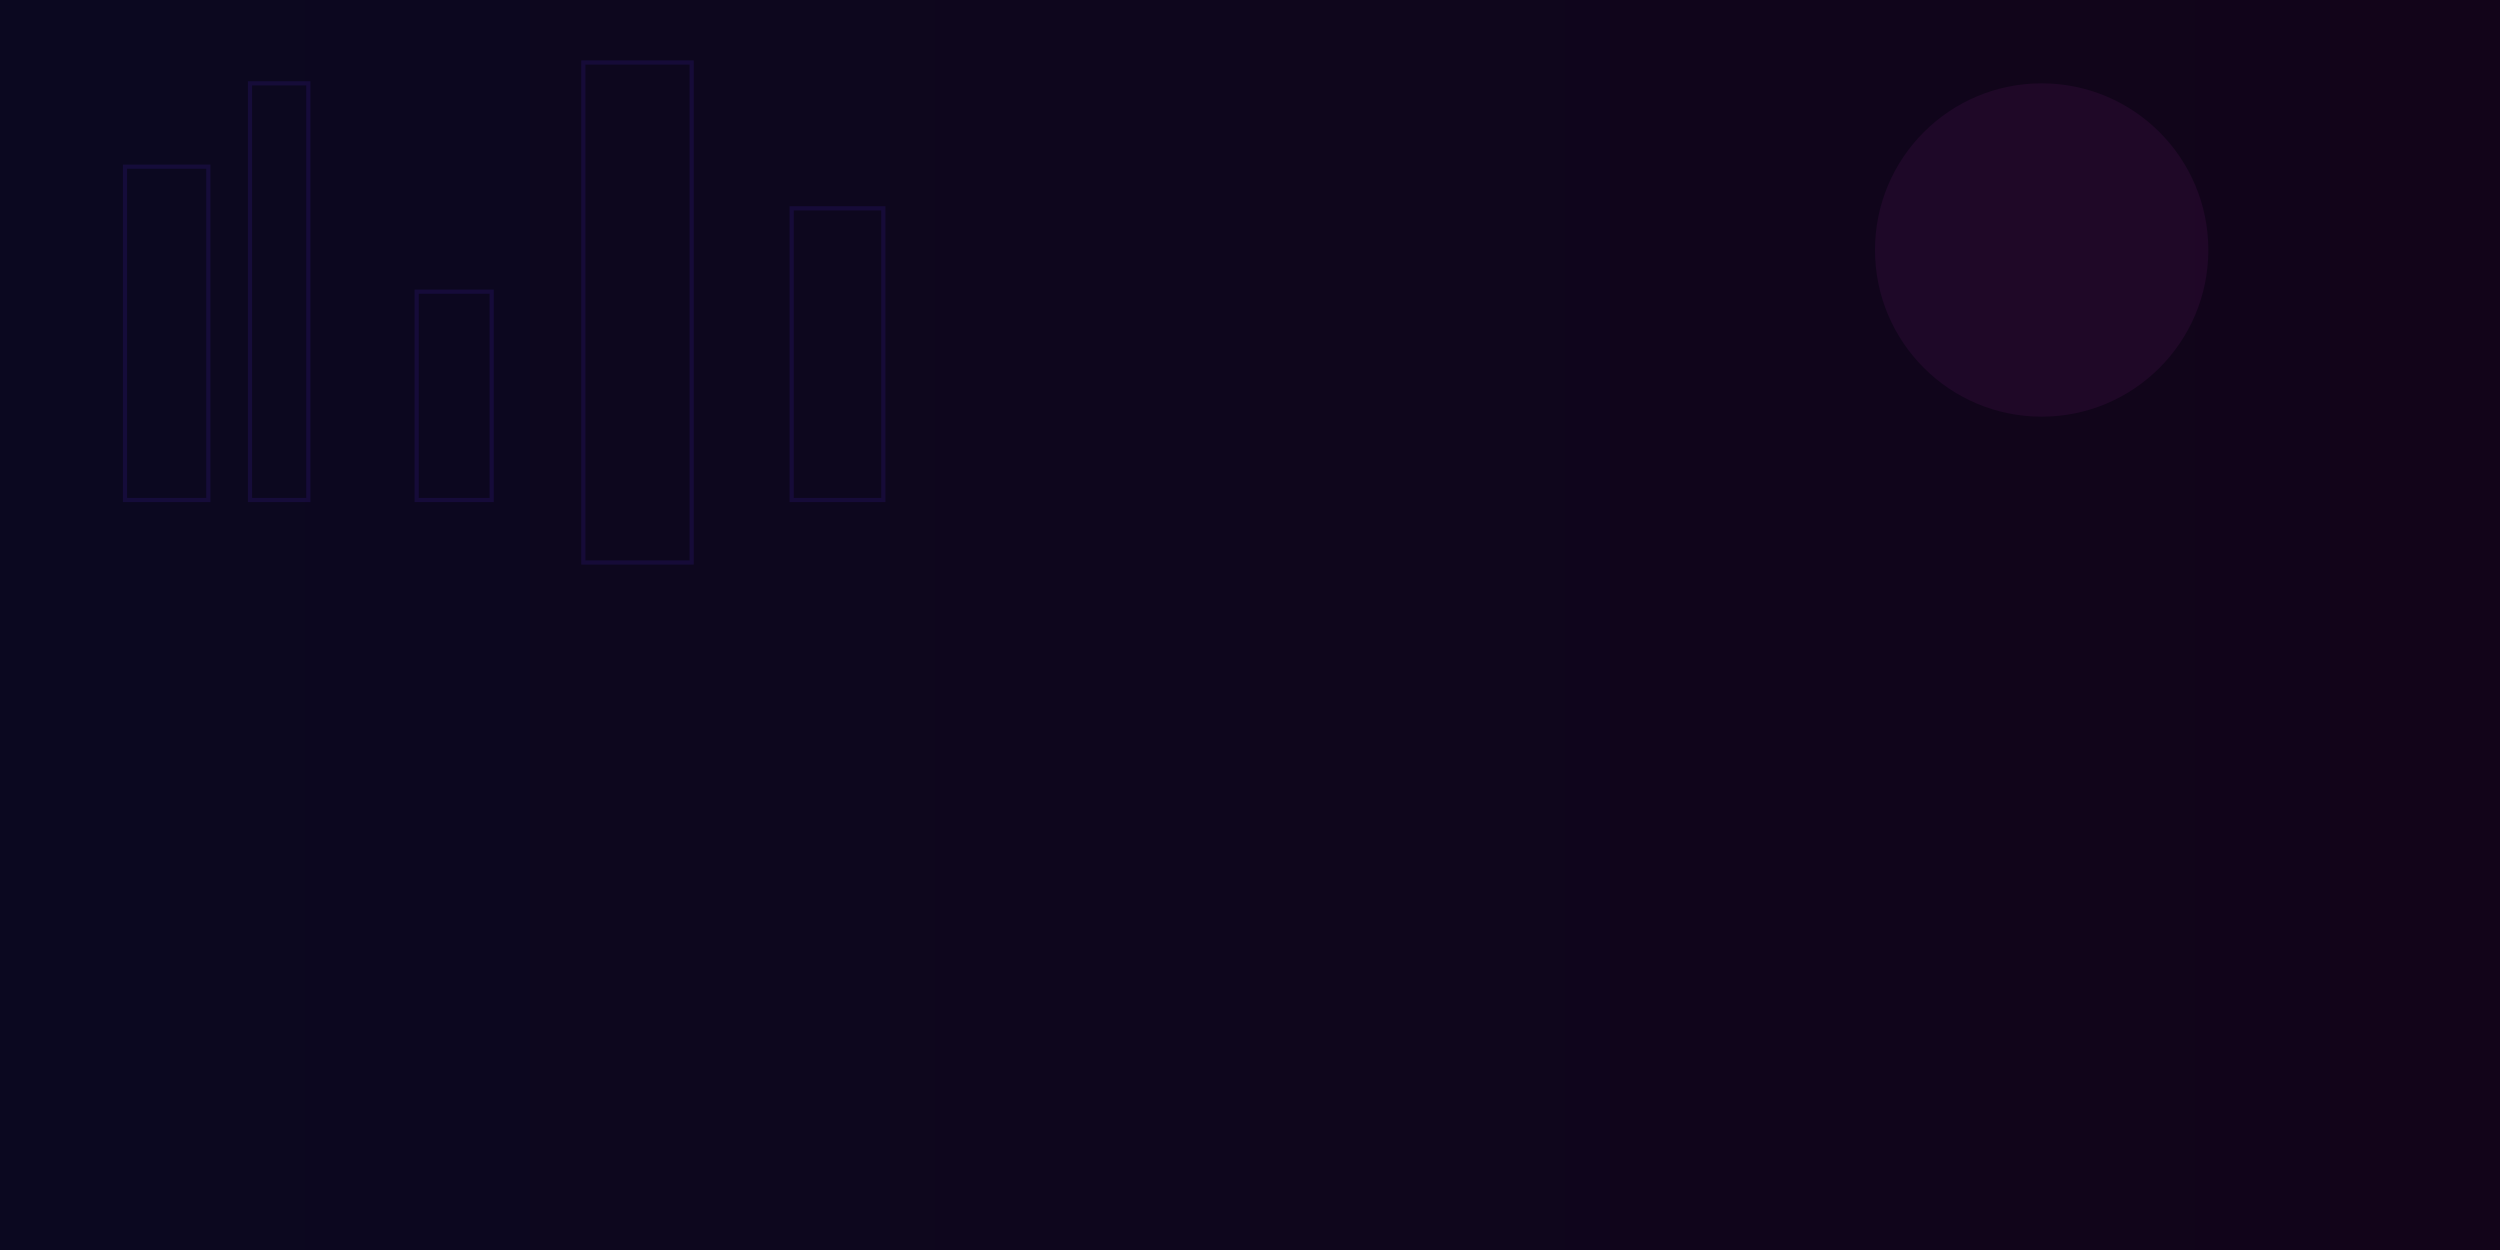
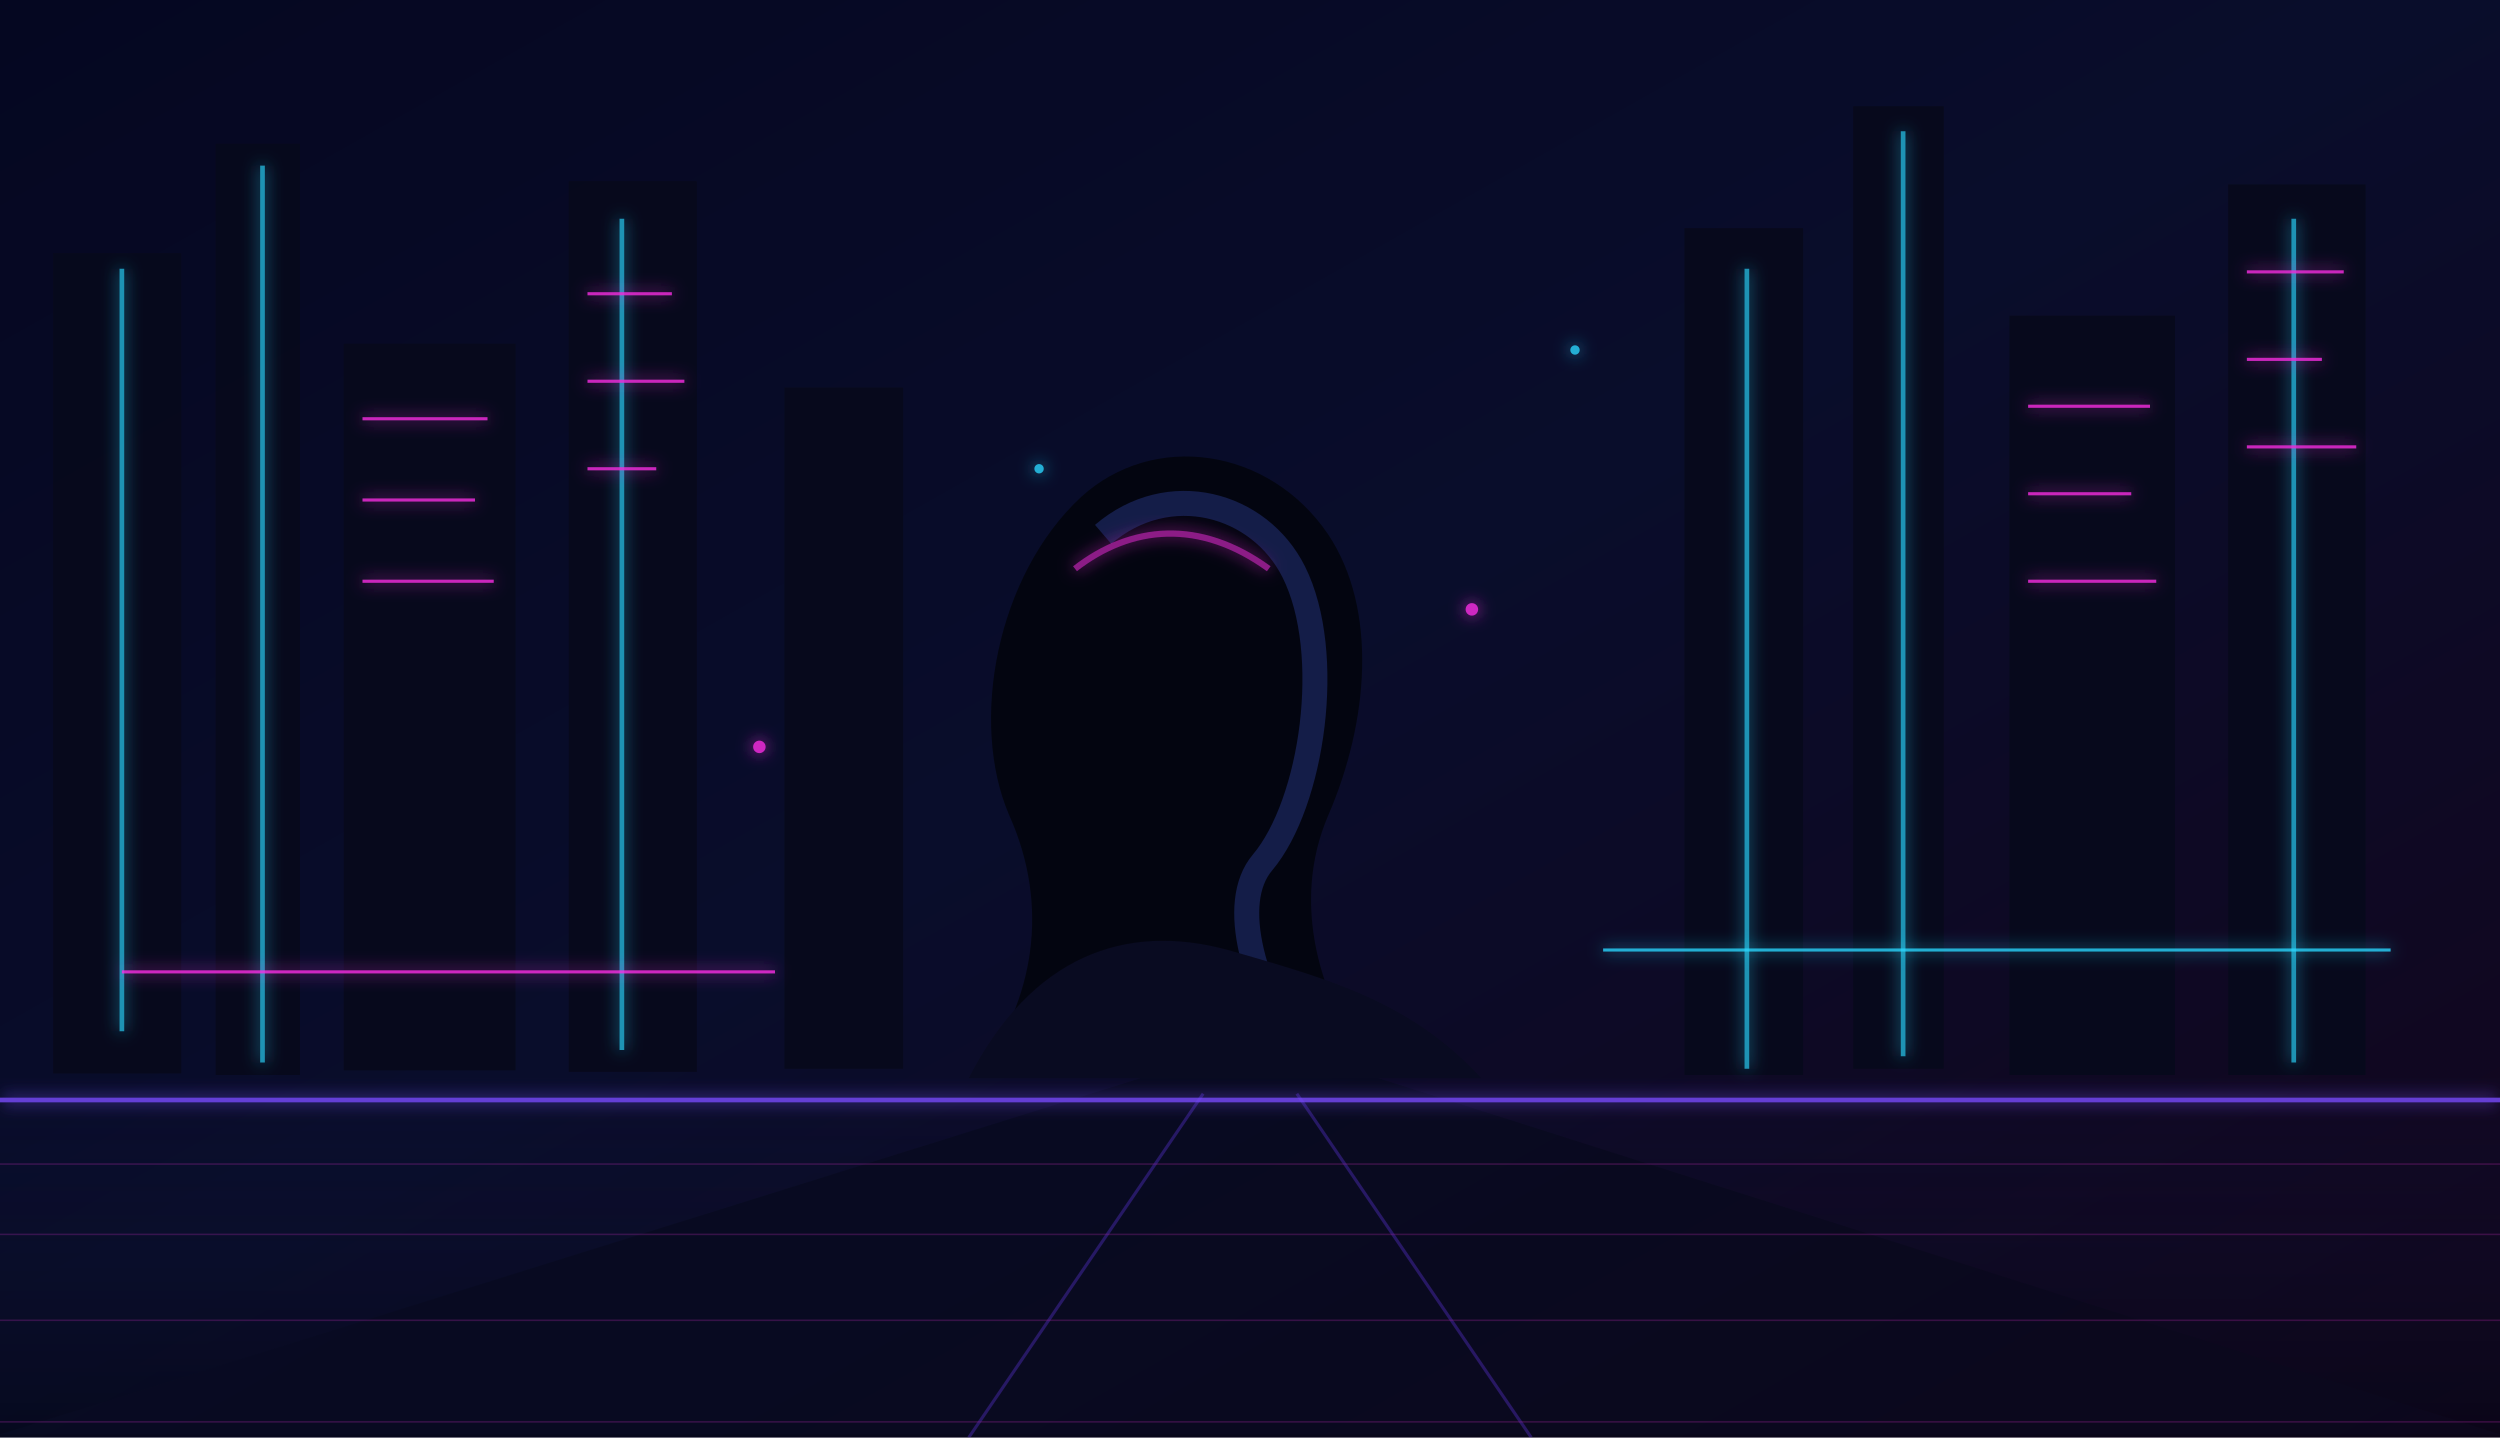
- <svg xmlns="http://www.w3.org/2000/svg" width="1200" height="600" viewBox="0 0 1200 600" preserveAspectRatio="xMidYMid slice">
+ <svg xmlns="http://www.w3.org/2000/svg" width="1600" height="920" viewBox="0 0 1600 920" preserveAspectRatio="xMidYMid slice">
  <defs>
-     <linearGradient id="g1" x1="0" x2="1">
-       <stop offset="0" stop-color="#0b0820" />
-       <stop offset="1" stop-color="#120419" />
+     <linearGradient id="sky" x1="0" x2="1" y1="0" y2="1">
+       <stop offset="0" stop-color="#050721" />
+       <stop offset=".48" stop-color="#090d2b" />
+       <stop offset="1" stop-color="#13051d" />
    </linearGradient>
+     <linearGradient id="road" x1="0" x2="0" y1="0" y2="1">
+       <stop offset="0" stop-color="#10143a" stop-opacity=".1" />
+       <stop offset="1" stop-color="#030613" />
+     </linearGradient>
+     <filter id="glow" x="-50%" y="-50%" width="200%" height="200%">
+       <feGaussianBlur stdDeviation="5" result="blur" />
+       <feMerge>
+         <feMergeNode in="blur" />
+         <feMergeNode in="SourceGraphic" />
+       </feMerge>
+     </filter>
  </defs>
-   <rect width="1200" height="600" fill="url(#g1)" />
-   <g fill="none" stroke="#5e2bff" stroke-opacity="0.12" stroke-width="2">
-     <rect x="60" y="80" width="40" height="160" />
-     <rect x="120" y="40" width="28" height="200" />
-     <rect x="200" y="140" width="36" height="100" />
-     <rect x="280" y="30" width="52" height="240" />
-     <rect x="380" y="100" width="44" height="140" />
+   <rect width="1600" height="920" fill="url(#sky)" />
+   <g opacity=".55">
+     <rect x="0" y="690" width="1600" height="230" fill="url(#road)" />
+     <path d="M0 918 L730 690 L882 690 L1600 918" fill="#050a1b" />
+     <path d="M770 700 L620 920 M830 700 L980 920" stroke="#6b38ff" stroke-width="2" opacity=".55" />
+     <g stroke="#ff2fe8" stroke-width="1" opacity=".34">
+       <path d="M0 745 H1600" />
+       <path d="M0 790 H1600" />
+       <path d="M0 845 H1600" />
+       <path d="M0 910 H1600" />
+     </g>
  </g>
-   <g fill="#ff2df7" opacity="0.06">
-     <circle cx="980" cy="120" r="80" />
+   <g opacity=".92">
+     <g fill="#07091b">
+       <rect x="34" y="162" width="82" height="525" />
+       <rect x="138" y="92" width="54" height="596" />
+       <rect x="220" y="220" width="110" height="465" />
+       <rect x="364" y="116" width="82" height="570" />
+       <rect x="502" y="248" width="76" height="436" />
+       <rect x="1078" y="146" width="76" height="542" />
+       <rect x="1186" y="68" width="58" height="616" />
+       <rect x="1286" y="202" width="106" height="486" />
+       <rect x="1426" y="118" width="88" height="570" />
+     </g>
+     <g stroke="#29d7ff" stroke-width="3" filter="url(#glow)" opacity=".72">
+       <path d="M78 172 V660" />
+       <path d="M168 106 V680" />
+       <path d="M398 140 V672" />
+       <path d="M1118 172 V684" />
+       <path d="M1218 84 V676" />
+       <path d="M1468 140 V680" />
+     </g>
+     <g stroke="#ff2fe8" stroke-width="2" filter="url(#glow)" opacity=".85">
+       <path d="M232 268 H312 M232 320 H304 M232 372 H316" />
+       <path d="M376 188 H430 M376 244 H438 M376 300 H420" />
+       <path d="M1298 260 H1376 M1298 316 H1364 M1298 372 H1380" />
+       <path d="M1438 174 H1500 M1438 230 H1486 M1438 286 H1508" />
+     </g>
+   </g>
+   <g opacity=".9">
+     <path d="M692 318 C738 276 812 286 850 342 C882 390 876 462 850 522 C826 578 844 640 880 688 H626 C662 640 672 580 646 522 C620 462 638 368 692 318Z" fill="#02040d" />
+     <path d="M706 342 C748 306 806 322 828 366 C854 418 840 514 808 552 C786 578 802 634 836 684" fill="none" stroke="#151f4b" stroke-width="16" />
+     <path d="M688 364 C724 336 768 332 812 364" fill="none" stroke="#ff2fe8" stroke-width="4" opacity=".6" filter="url(#glow)" />
+     <path d="M620 690 C660 612 720 590 786 608 C848 626 902 640 948 690Z" fill="#090b20" />
+   </g>
+   <g filter="url(#glow)" opacity=".8">
+     <circle cx="665" cy="300" r="3" fill="#29d7ff" />
+     <circle cx="942" cy="390" r="4" fill="#ff2fe8" />
+     <circle cx="1008" cy="224" r="3" fill="#29d7ff" />
+     <circle cx="486" cy="478" r="4" fill="#ff2fe8" />
+     <path d="M78 622 H496" stroke="#ff2fe8" stroke-width="2" />
+     <path d="M1026 608 H1530" stroke="#29d7ff" stroke-width="2" />
+     <path d="M0 704 H1600" stroke="#7a4cff" stroke-width="3" />
  </g>
</svg>
